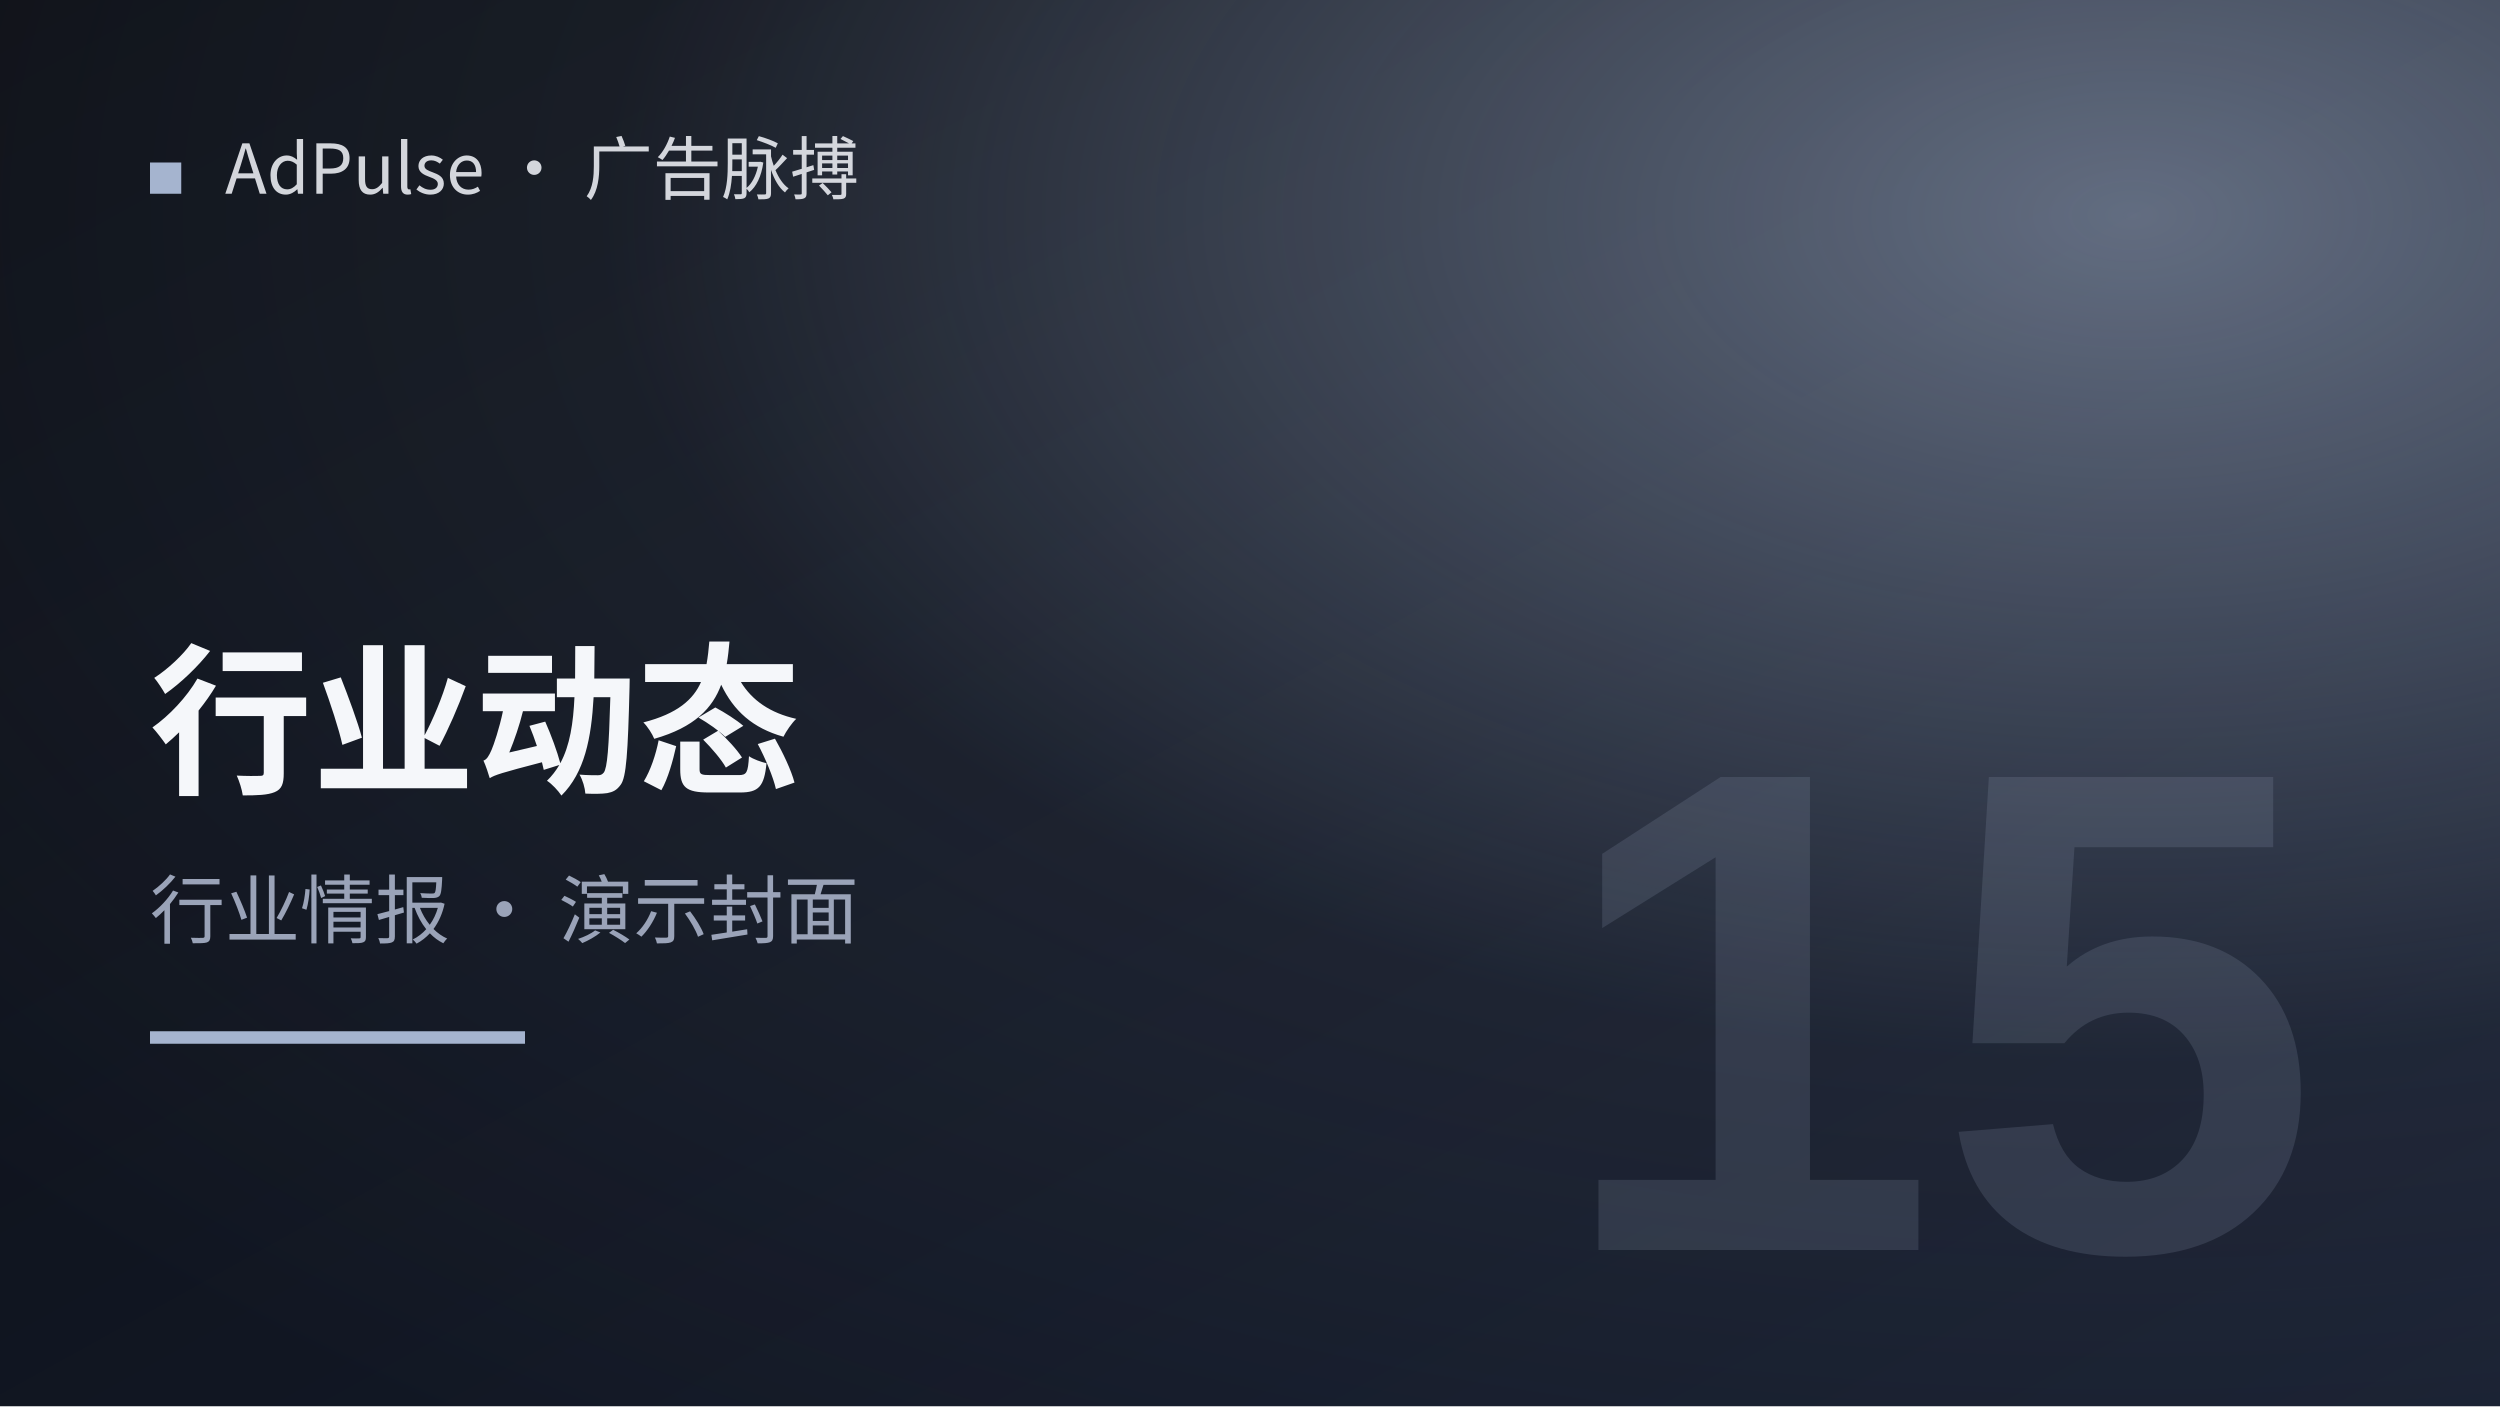
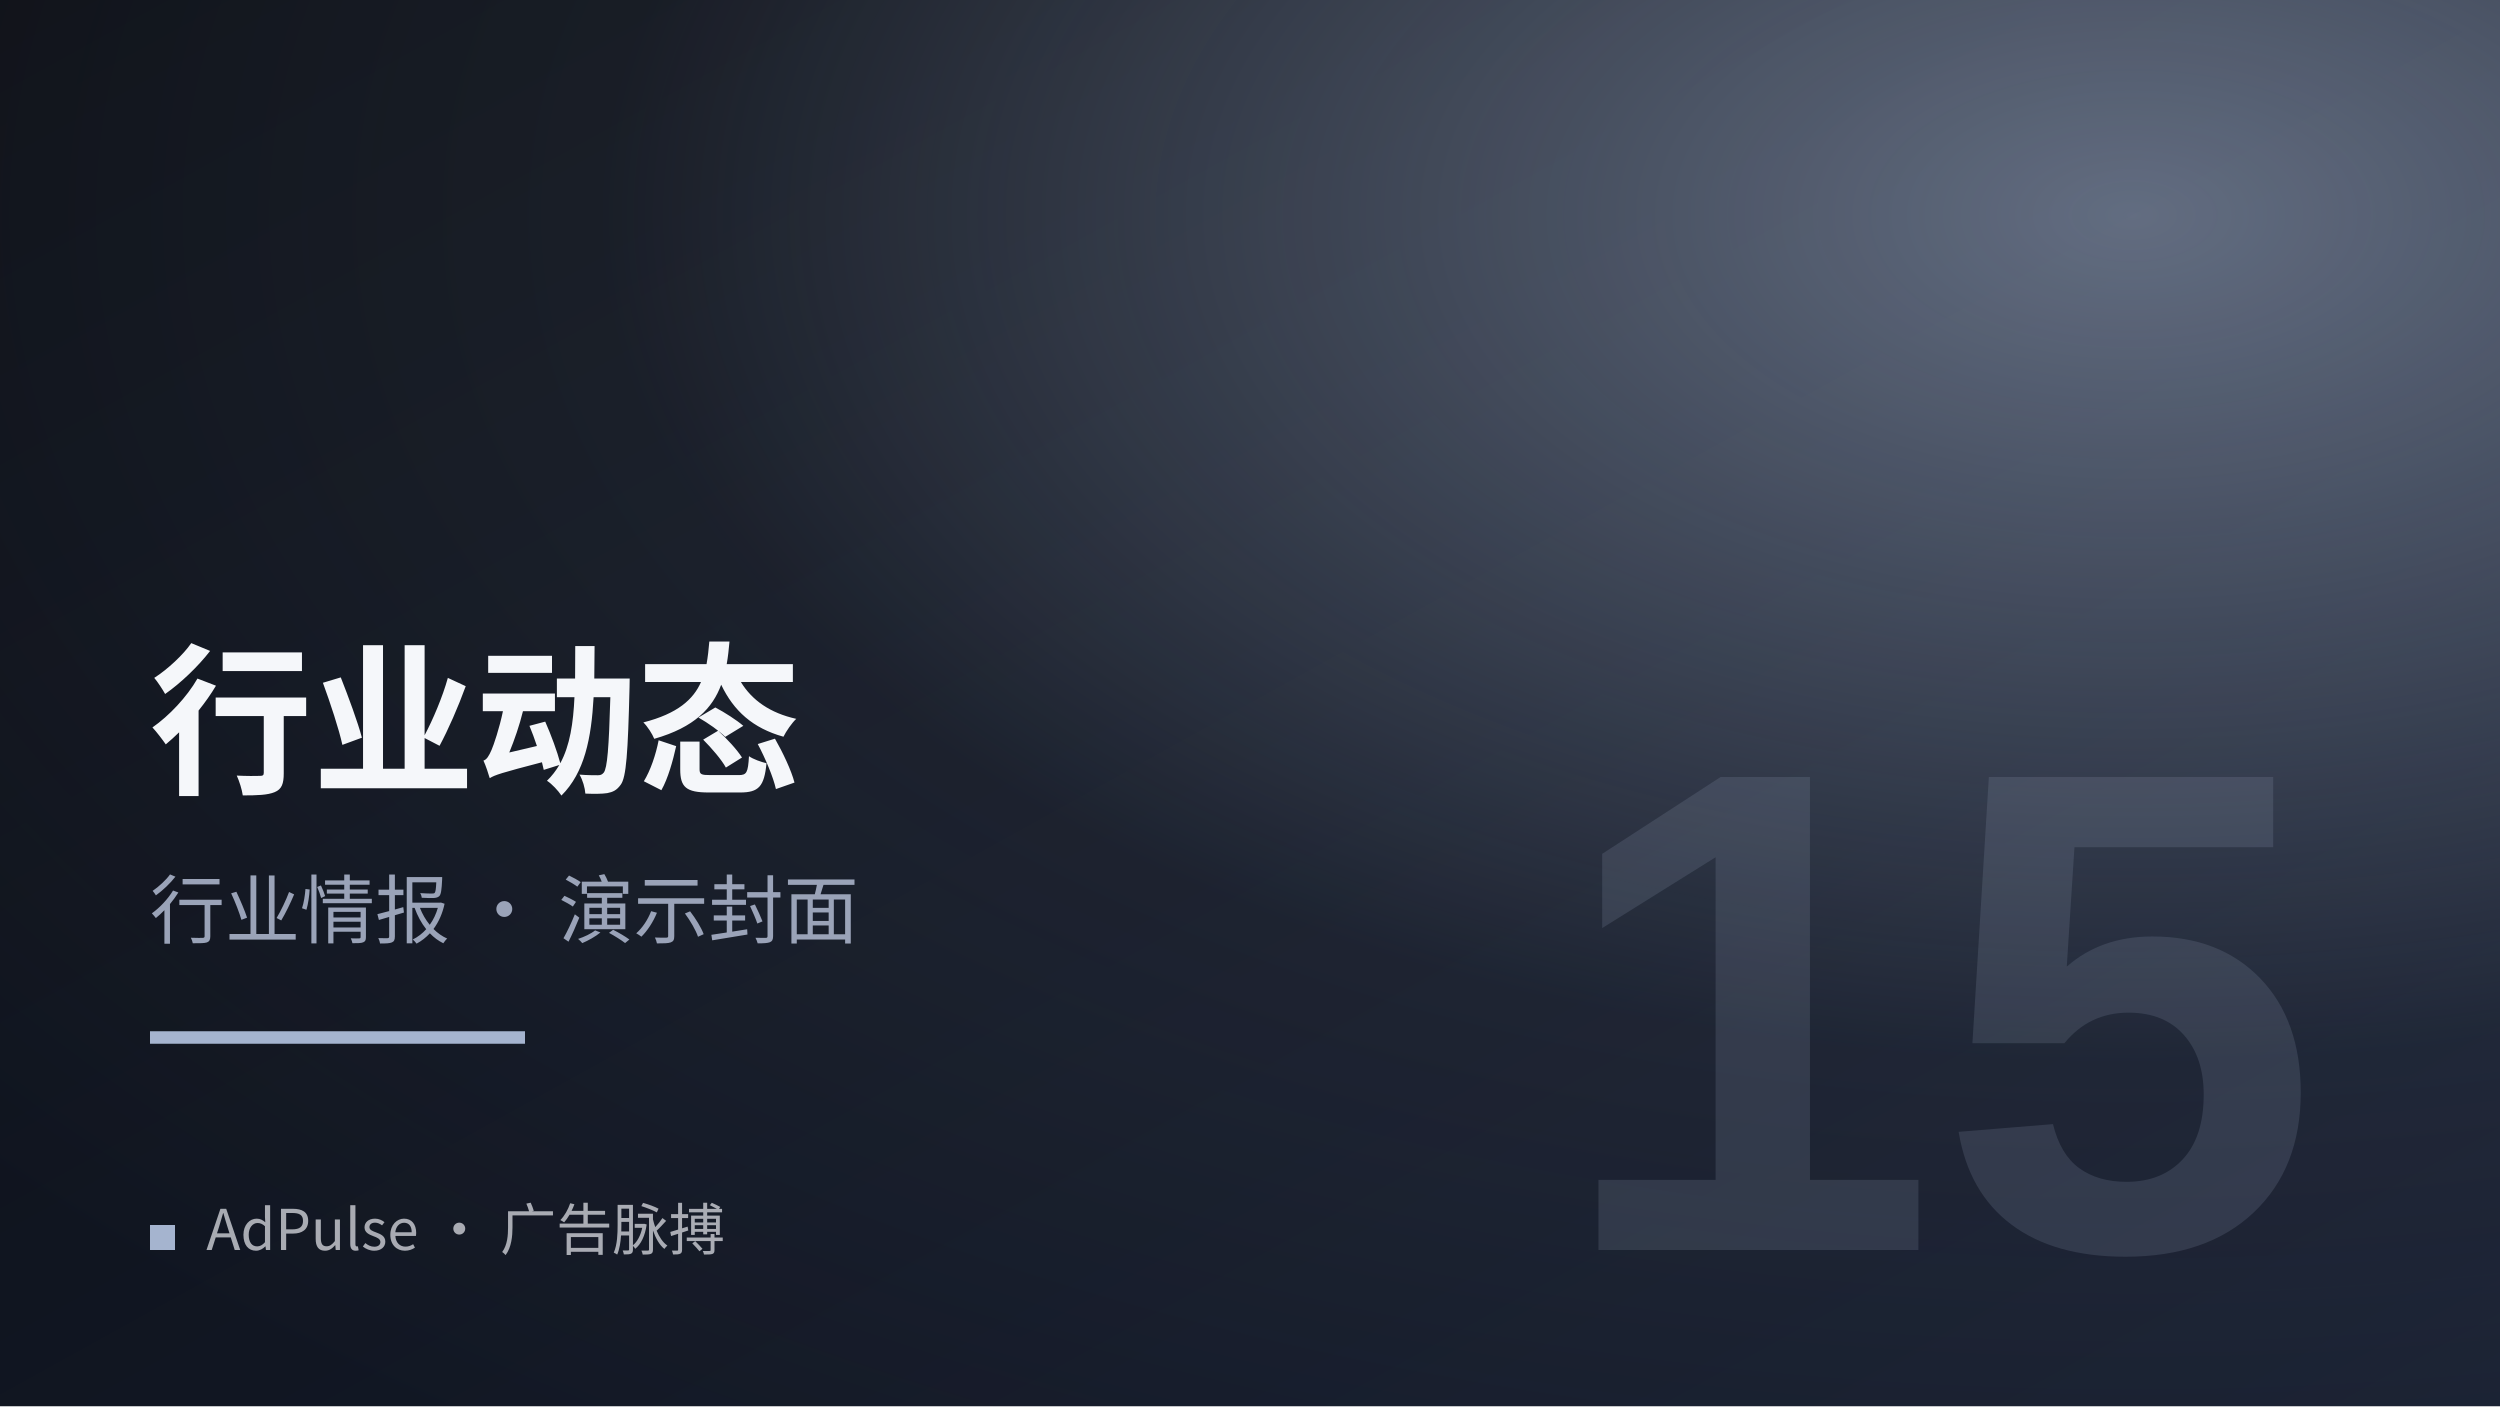
<svg xmlns="http://www.w3.org/2000/svg" width="800" height="450" viewBox="0 0 800 450">
  <defs>
    <linearGradient id="g" x1="0" y1="0" x2="1" y2="1">
      <stop offset="0" stop-color="#0B0E14" />
      <stop offset="1" stop-color="#161D2E" />
    </linearGradient>
    <radialGradient id="r" cx="0.85" cy="0.15" r="1.1">
      <stop offset="0" stop-color="#A5B4CF" stop-opacity="0.55" />
      <stop offset="0.55" stop-color="#A5B4CF" stop-opacity="0.08" />
      <stop offset="1" stop-color="#A5B4CF" stop-opacity="0" />
    </radialGradient>
  </defs>
  <rect width="800" height="450" fill="url(#g)" />
  <rect width="800" height="450" fill="url(#r)" />
  <text x="620" y="400" font-family="Arial, sans-serif" font-size="220" font-weight="800" fill="#A5B4CF" opacity="0.16" text-anchor="middle">15</text>
-   <rect x="48" y="52" width="10" height="10" fill="#A5B4CF" />
-   <text x="72" y="62" font-family="'Noto Sans CJK SC','PingFang SC','Microsoft YaHei',sans-serif" font-size="22" fill="#E8EAF0" opacity="0.9">AdPulse · 广告脉搏</text>
  <text x="48" y="250" font-family="'Noto Sans CJK SC','PingFang SC','Microsoft YaHei',sans-serif" font-size="52" font-weight="700" fill="#F5F7FA">行业动态</text>
  <text x="48" y="300" font-family="'Noto Sans CJK SC','PingFang SC','Microsoft YaHei',sans-serif" font-size="24" fill="#9AA3B8">行业情报 · 演示封面</text>
  <rect x="48" y="330" width="120" height="4" fill="#A5B4CF" />
+   <rect x="48" y="392" width="8" height="8" fill="#A5B4CF" />
+   <text x="66" y="400" font-family="'Noto Sans CJK SC','PingFang SC','Microsoft YaHei',sans-serif" font-size="18" fill="#E8EAF0" opacity="0.7">AdPulse · 广告脉搏</text>
</svg>
